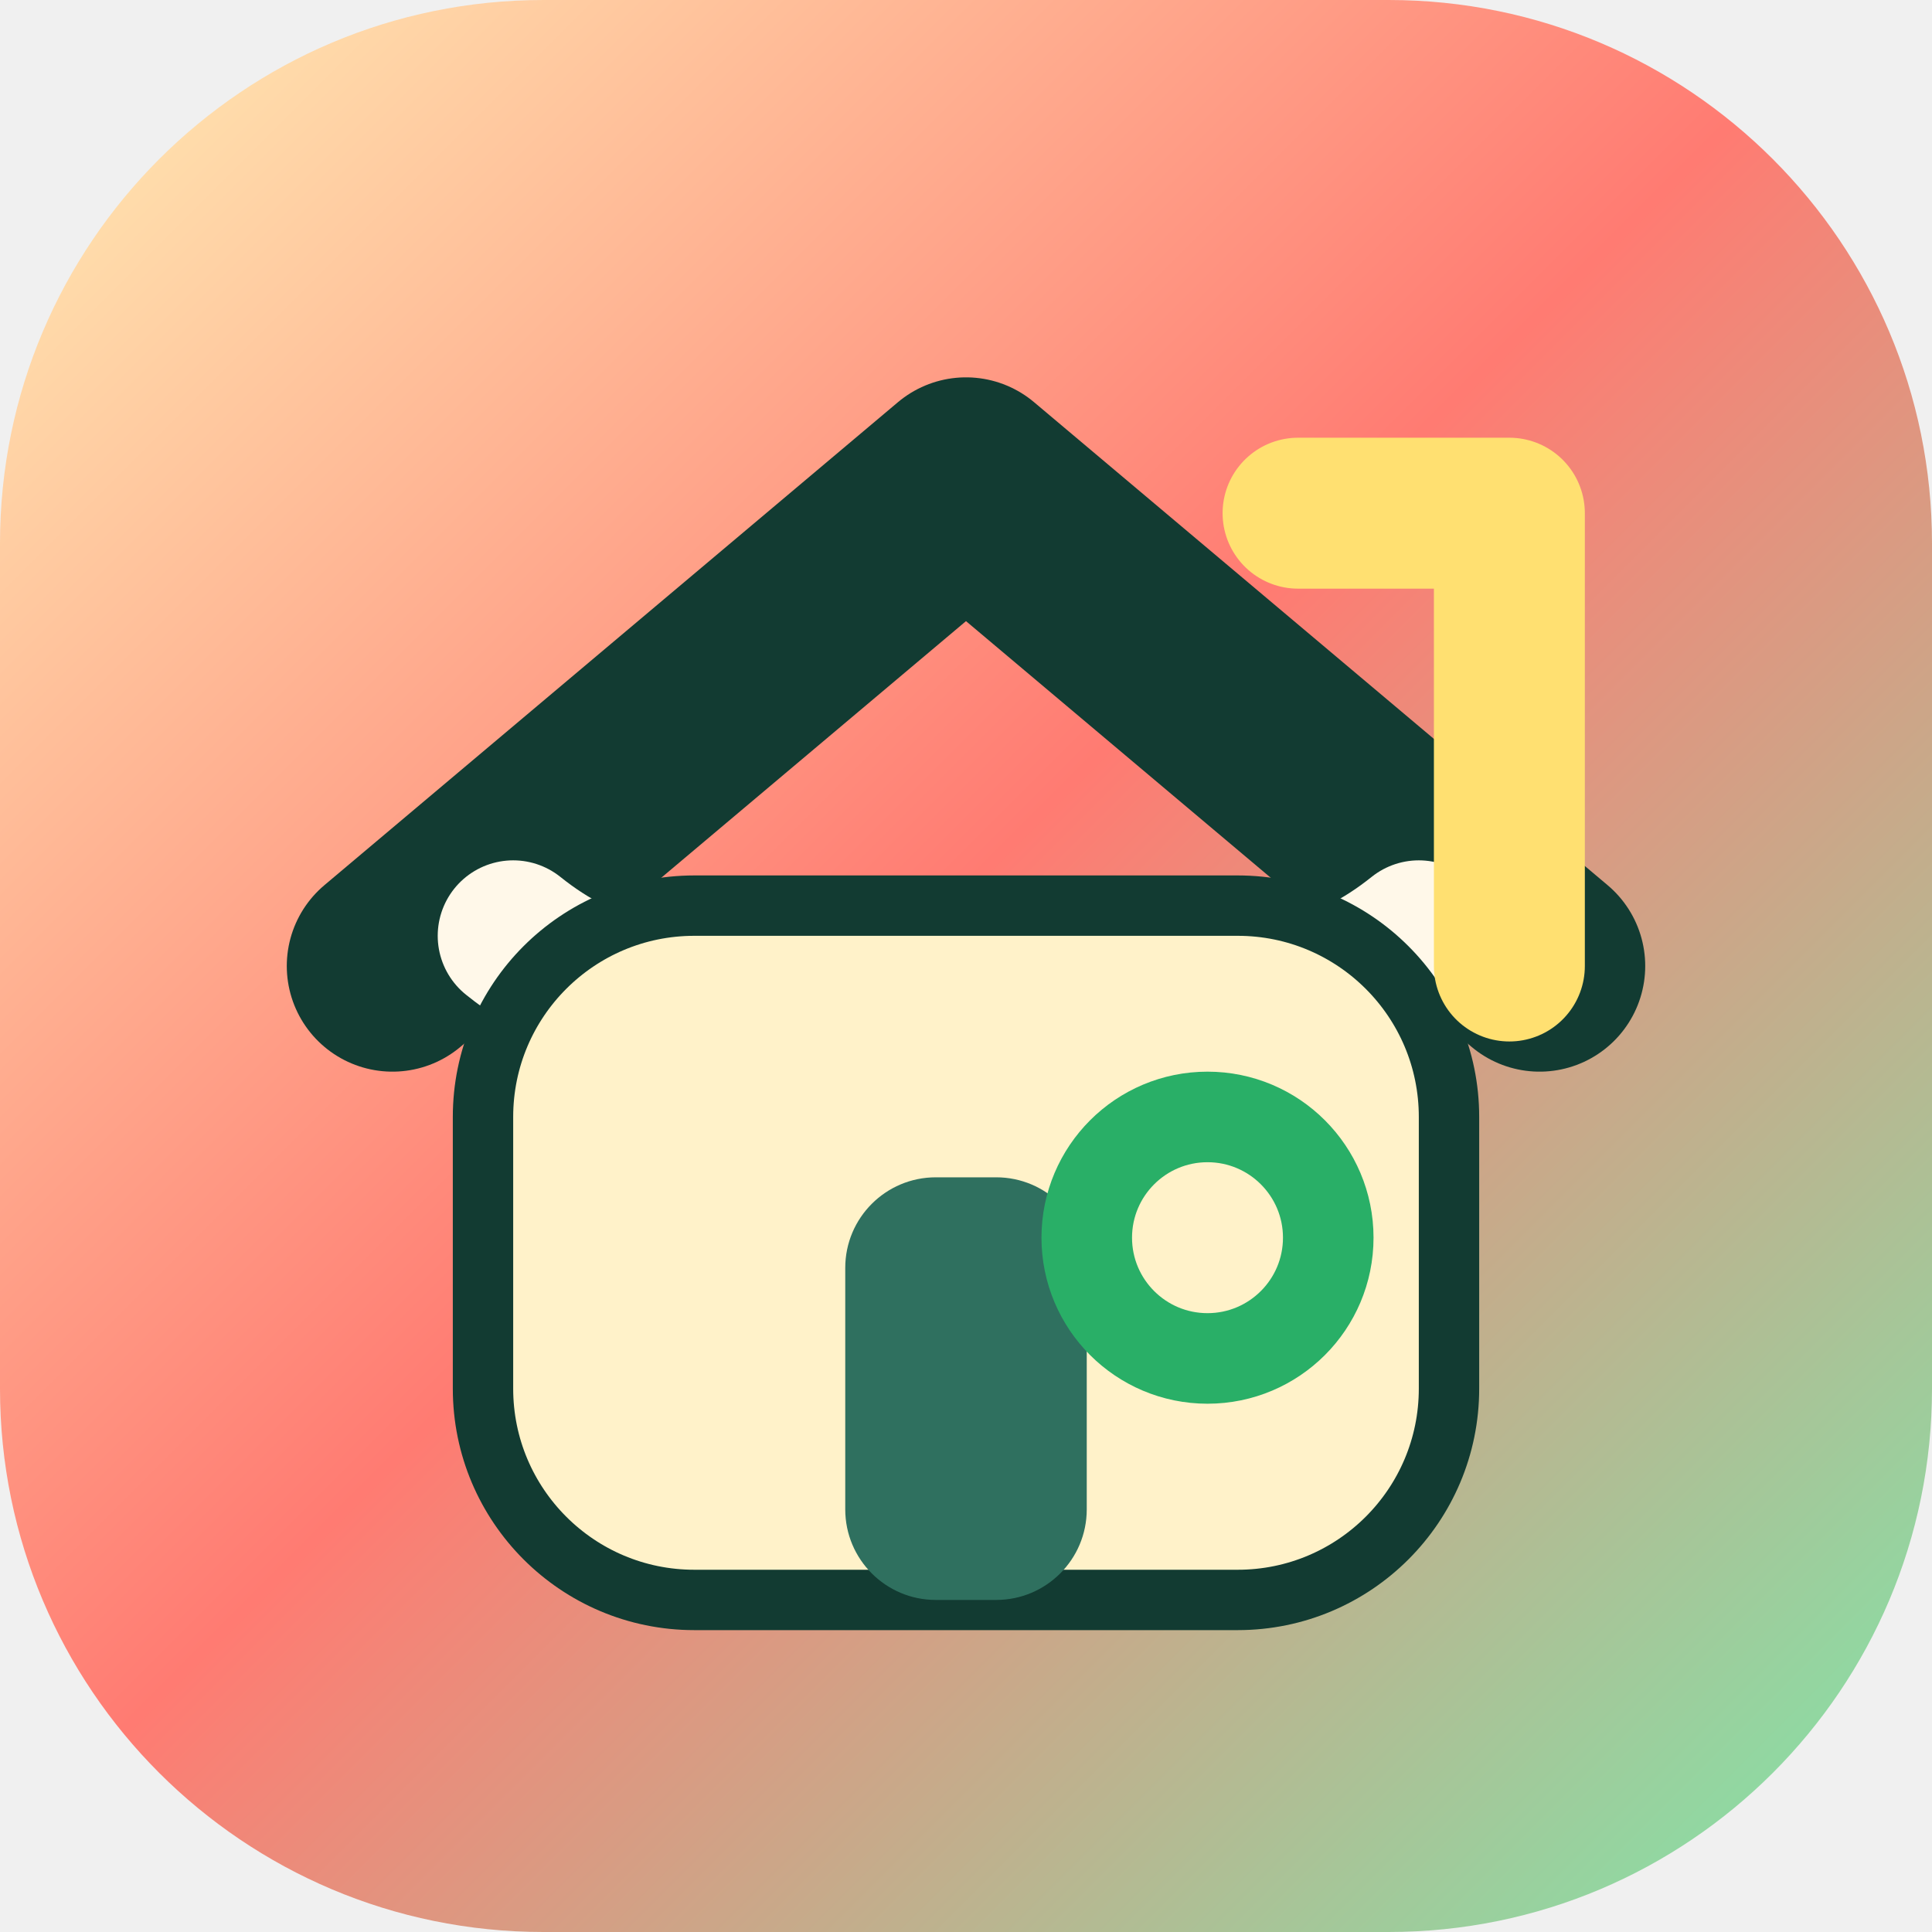
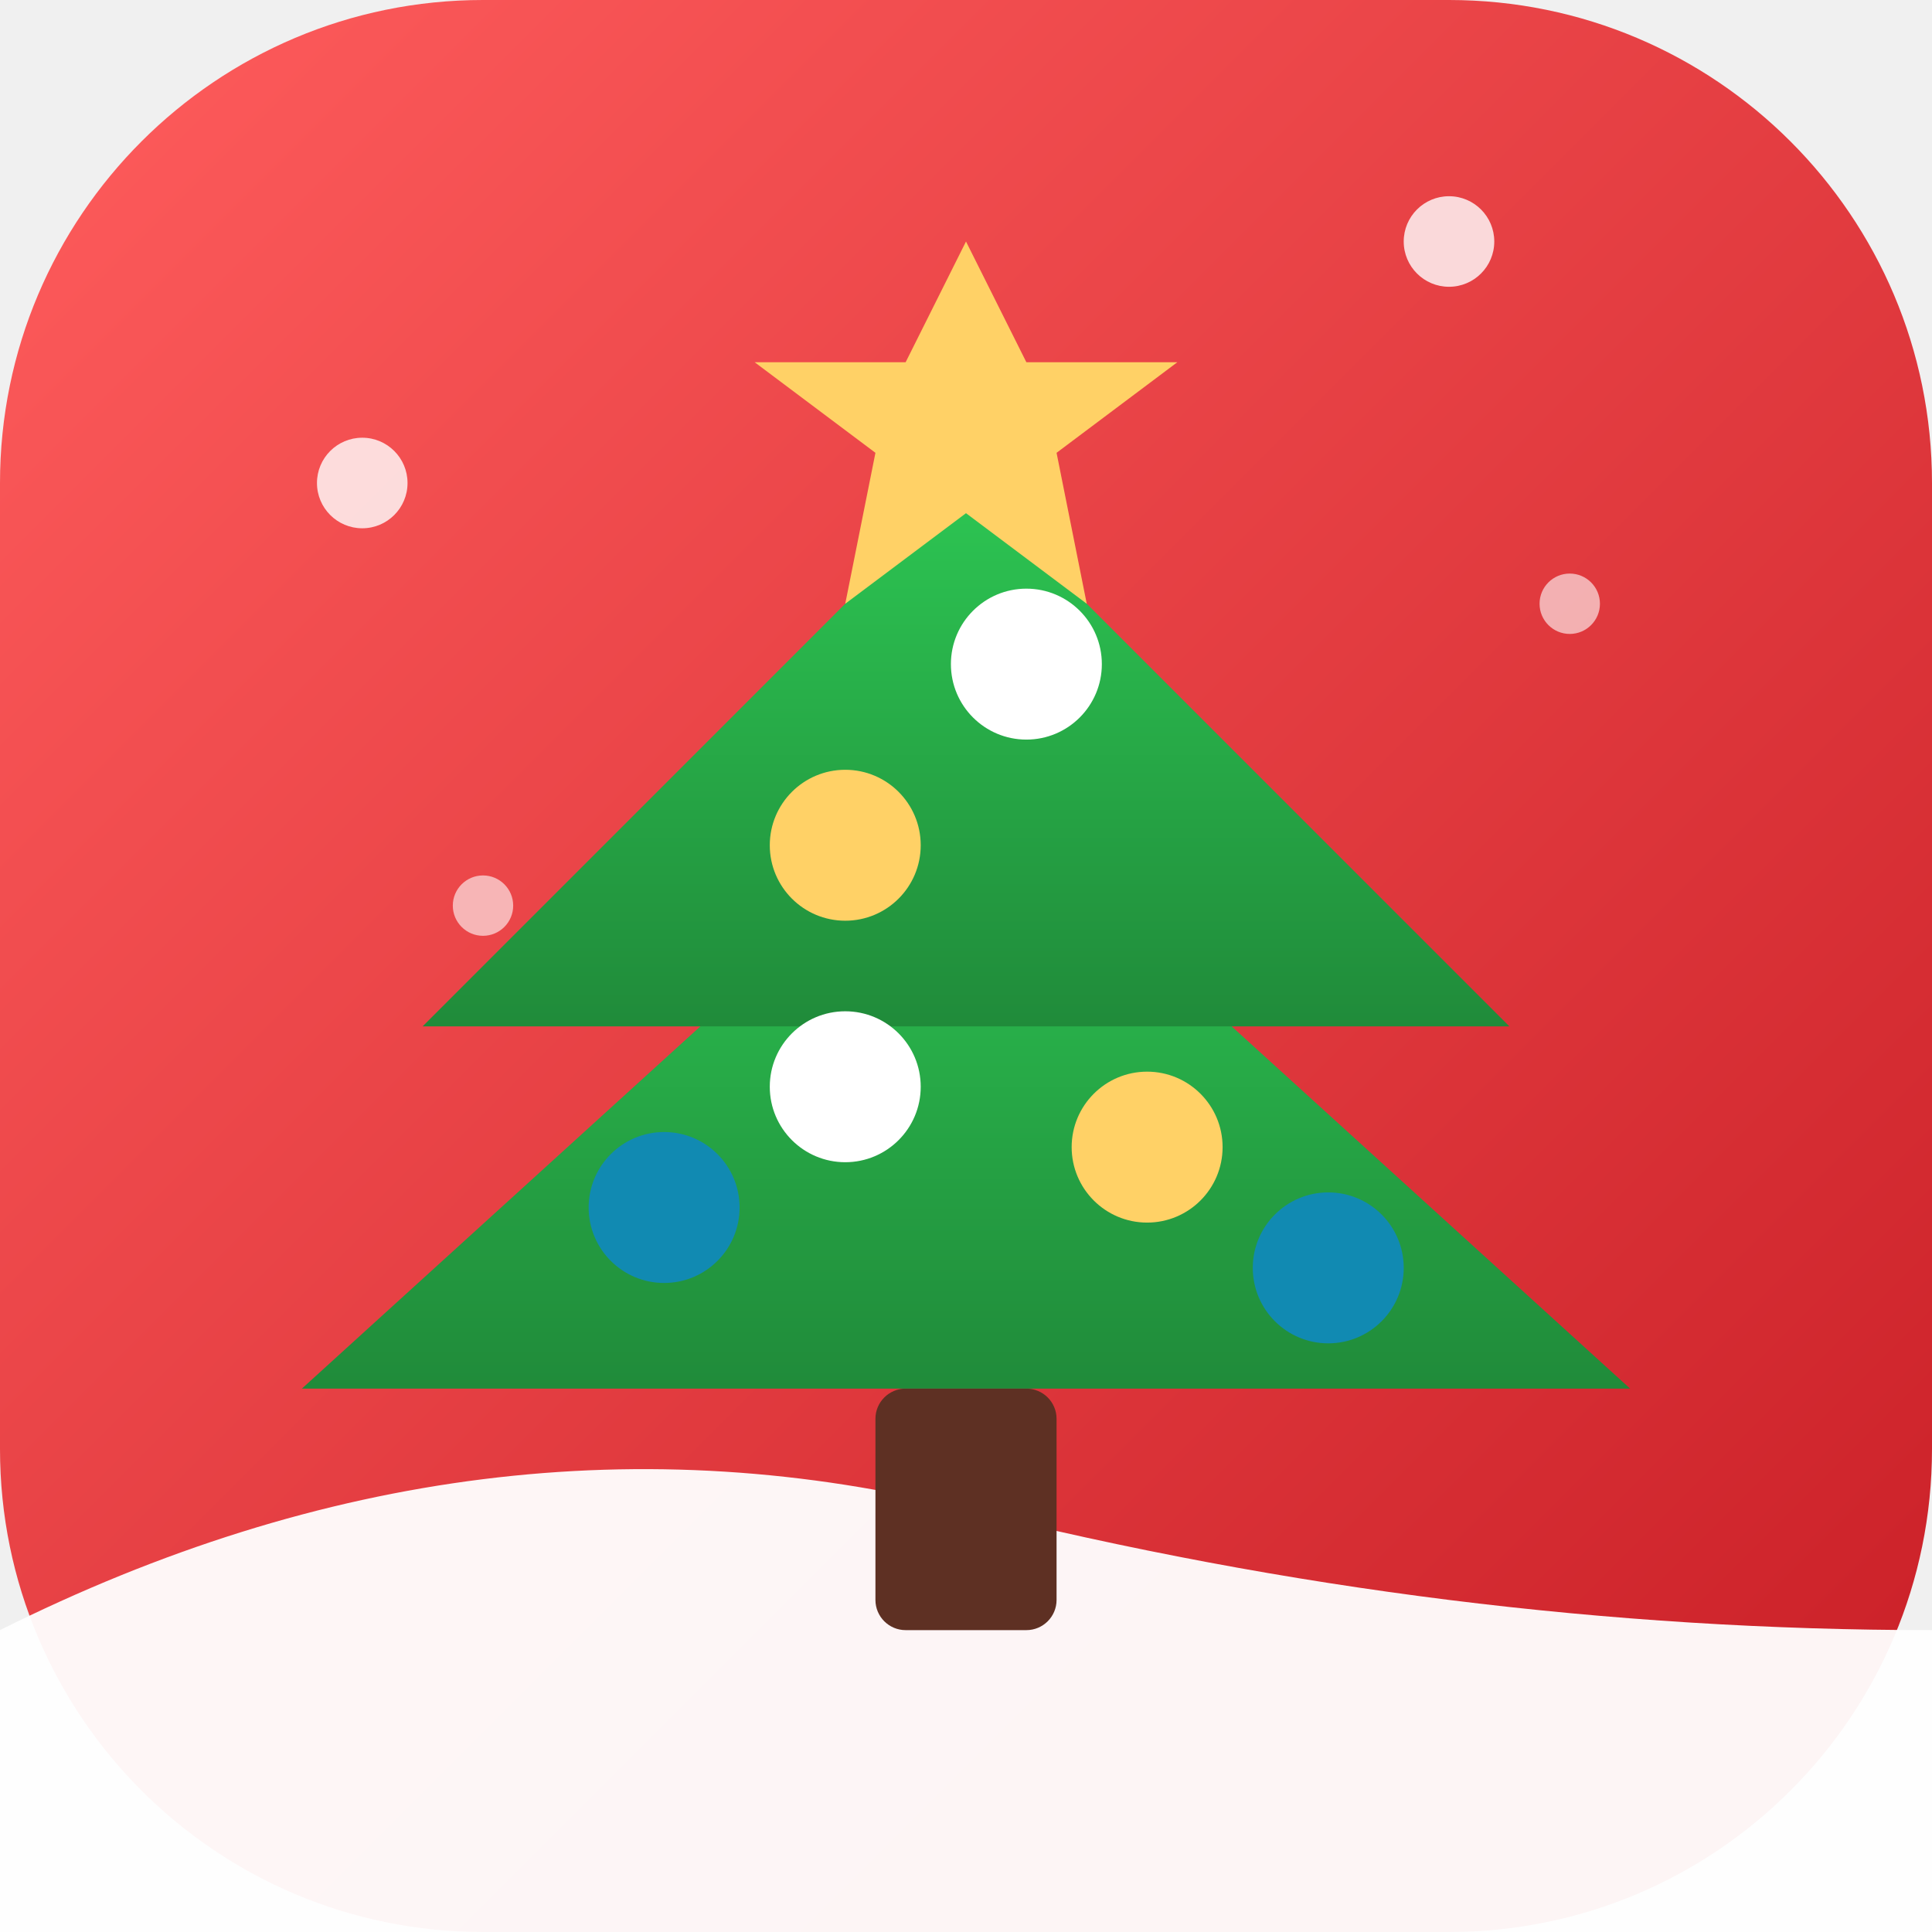
<svg xmlns="http://www.w3.org/2000/svg" viewBox="0 0 64 64">
  <defs>
    <linearGradient id="bg" x1="0" y1="0" x2="1" y2="1">
-       <stop offset="0" stop-color="#fff1b7" />
-       <stop offset=".48" stop-color="#ff7b72" />
-       <stop offset="1" stop-color="#7beaab" />
+       <stop offset="0%" stop-color="#FF5D5D" />
+       <stop offset="100%" stop-color="#C81D25" />
+     </linearGradient>
+     <linearGradient id="tree" x1="0" y1="0" x2="0" y2="1">
+       <stop offset="0%" stop-color="#2DC653" />
+       <stop offset="100%" stop-color="#208B3A" />
    </linearGradient>
  </defs>
-   <rect width="64" height="64" rx="18" fill="url(#bg)" />
-   <path d="M13 32 32 16l19 16" fill="none" stroke="#123b32" stroke-width="7" stroke-linecap="round" stroke-linejoin="round" />
-   <path d="M17 31c5 4 9 1 15 1s10 3 15-1" fill="none" stroke="#fff8e9" stroke-width="5" stroke-linecap="round" />
-   <rect x="16" y="30" width="32" height="23" rx="7" fill="#fff2c9" stroke="#123b32" stroke-width="2" />
-   <rect x="28" y="39" width="8" height="14" rx="3" fill="#2f705f" />
-   <circle cx="40" cy="41" r="4" fill="none" stroke="#29af67" stroke-width="3" />
-   <path d="M43 17h7v15" fill="none" stroke="#ffe071" stroke-width="5" stroke-linecap="round" stroke-linejoin="round" />
+   <rect width="64" height="64" rx="16" fill="url(#bg)" />
+   <path d="M 0 54 Q 16 46 32 50 T 64 54 L 64 64 L 0 64 Z" fill="#FFFFFF" opacity="0.95" />
+   <rect x="29" y="46" width="6" height="8" fill="#5E3023" rx="1" />
+   <path d="M 32 26 L 10 46 L 54 46 Z" fill="url(#tree)" />
+   <path d="M 32 16 L 14 34 L 50 34 Z" fill="url(#tree)" />
+   <circle cx="28" cy="28" r="2.5" fill="#FFD166" />
+   <circle cx="38" cy="38" r="2.5" fill="#FFD166" />
+   <circle cx="22" cy="40" r="2.5" fill="#118AB2" />
+   <circle cx="44" cy="42" r="2.5" fill="#118AB2" />
+   <circle cx="34" cy="22" r="2.5" fill="#FFFFFF" />
+   <circle cx="28" cy="36" r="2.5" fill="#FFFFFF" />
+   <polygon points="32,8 34,12 39,12 35,15 36,20 32,17 28,20 29,15 25,12 30,12" fill="#FFD166" />
+   <circle cx="12" cy="16" r="1.5" fill="#FFFFFF" opacity="0.8" />
+   <circle cx="52" cy="20" r="1" fill="#FFFFFF" opacity="0.6" />
+   <circle cx="48" cy="8" r="1.5" fill="#FFFFFF" opacity="0.8" />
+   <circle cx="16" cy="30" r="1" fill="#FFFFFF" opacity="0.6" />
</svg>
